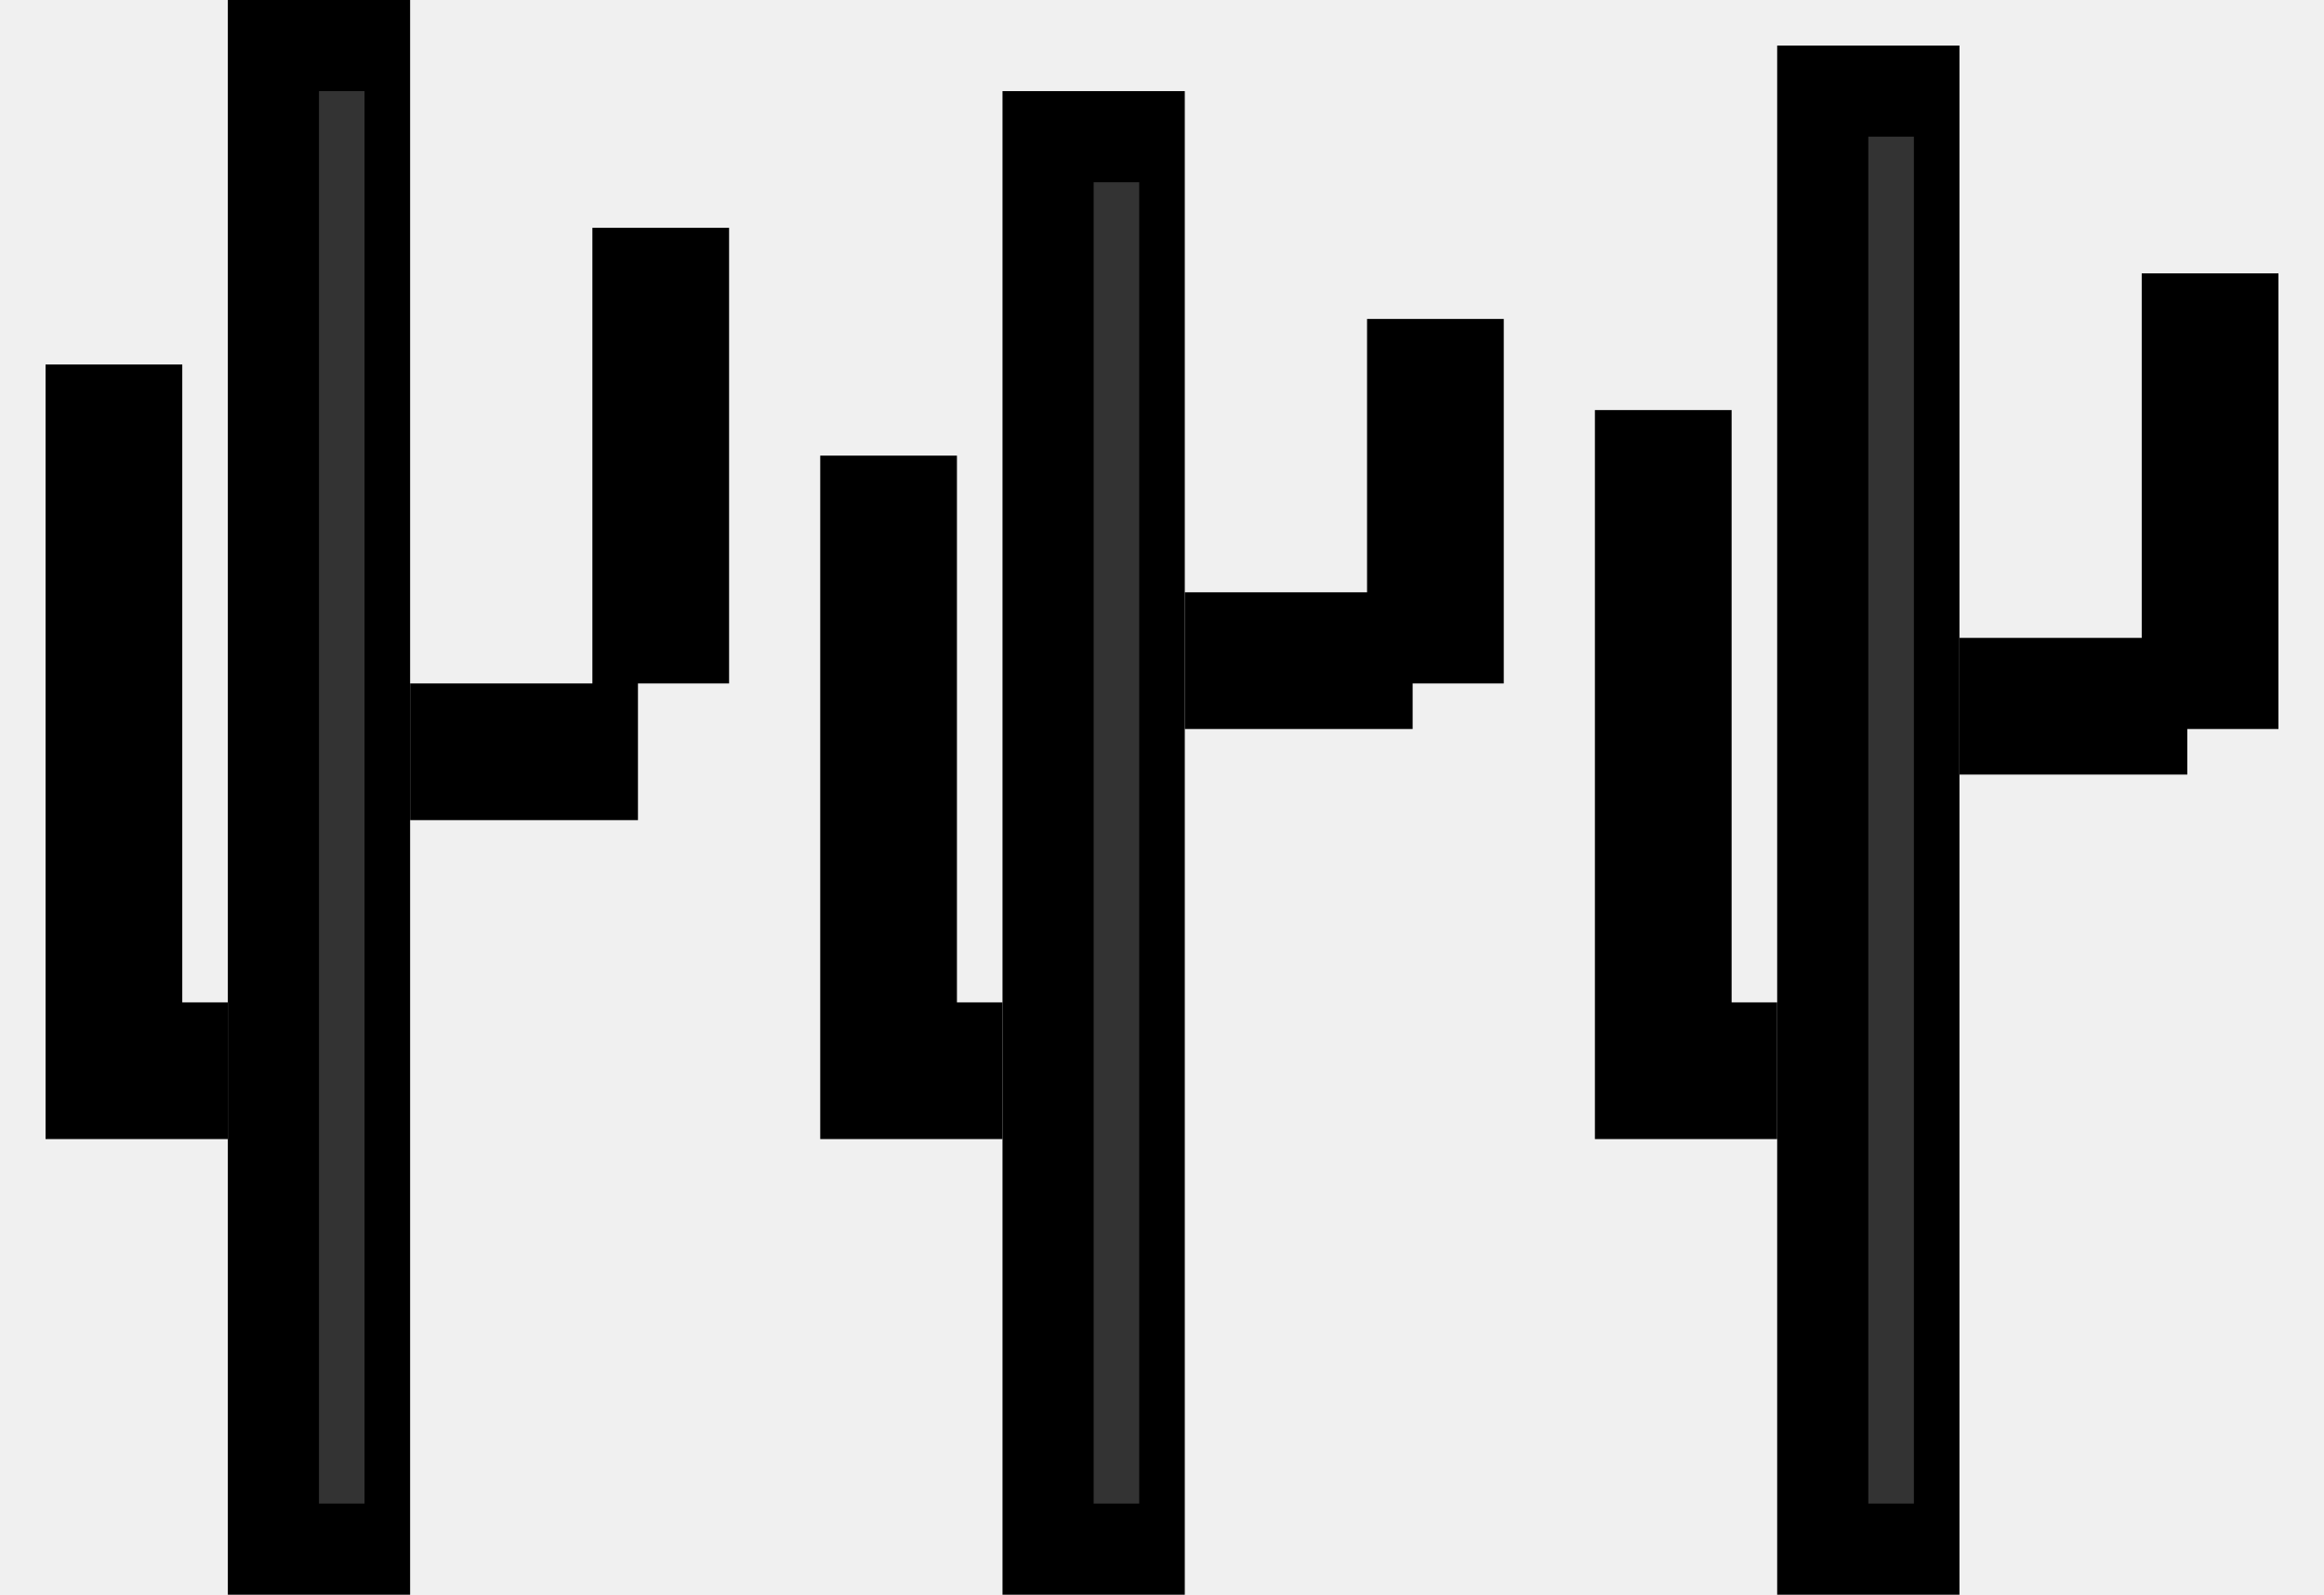
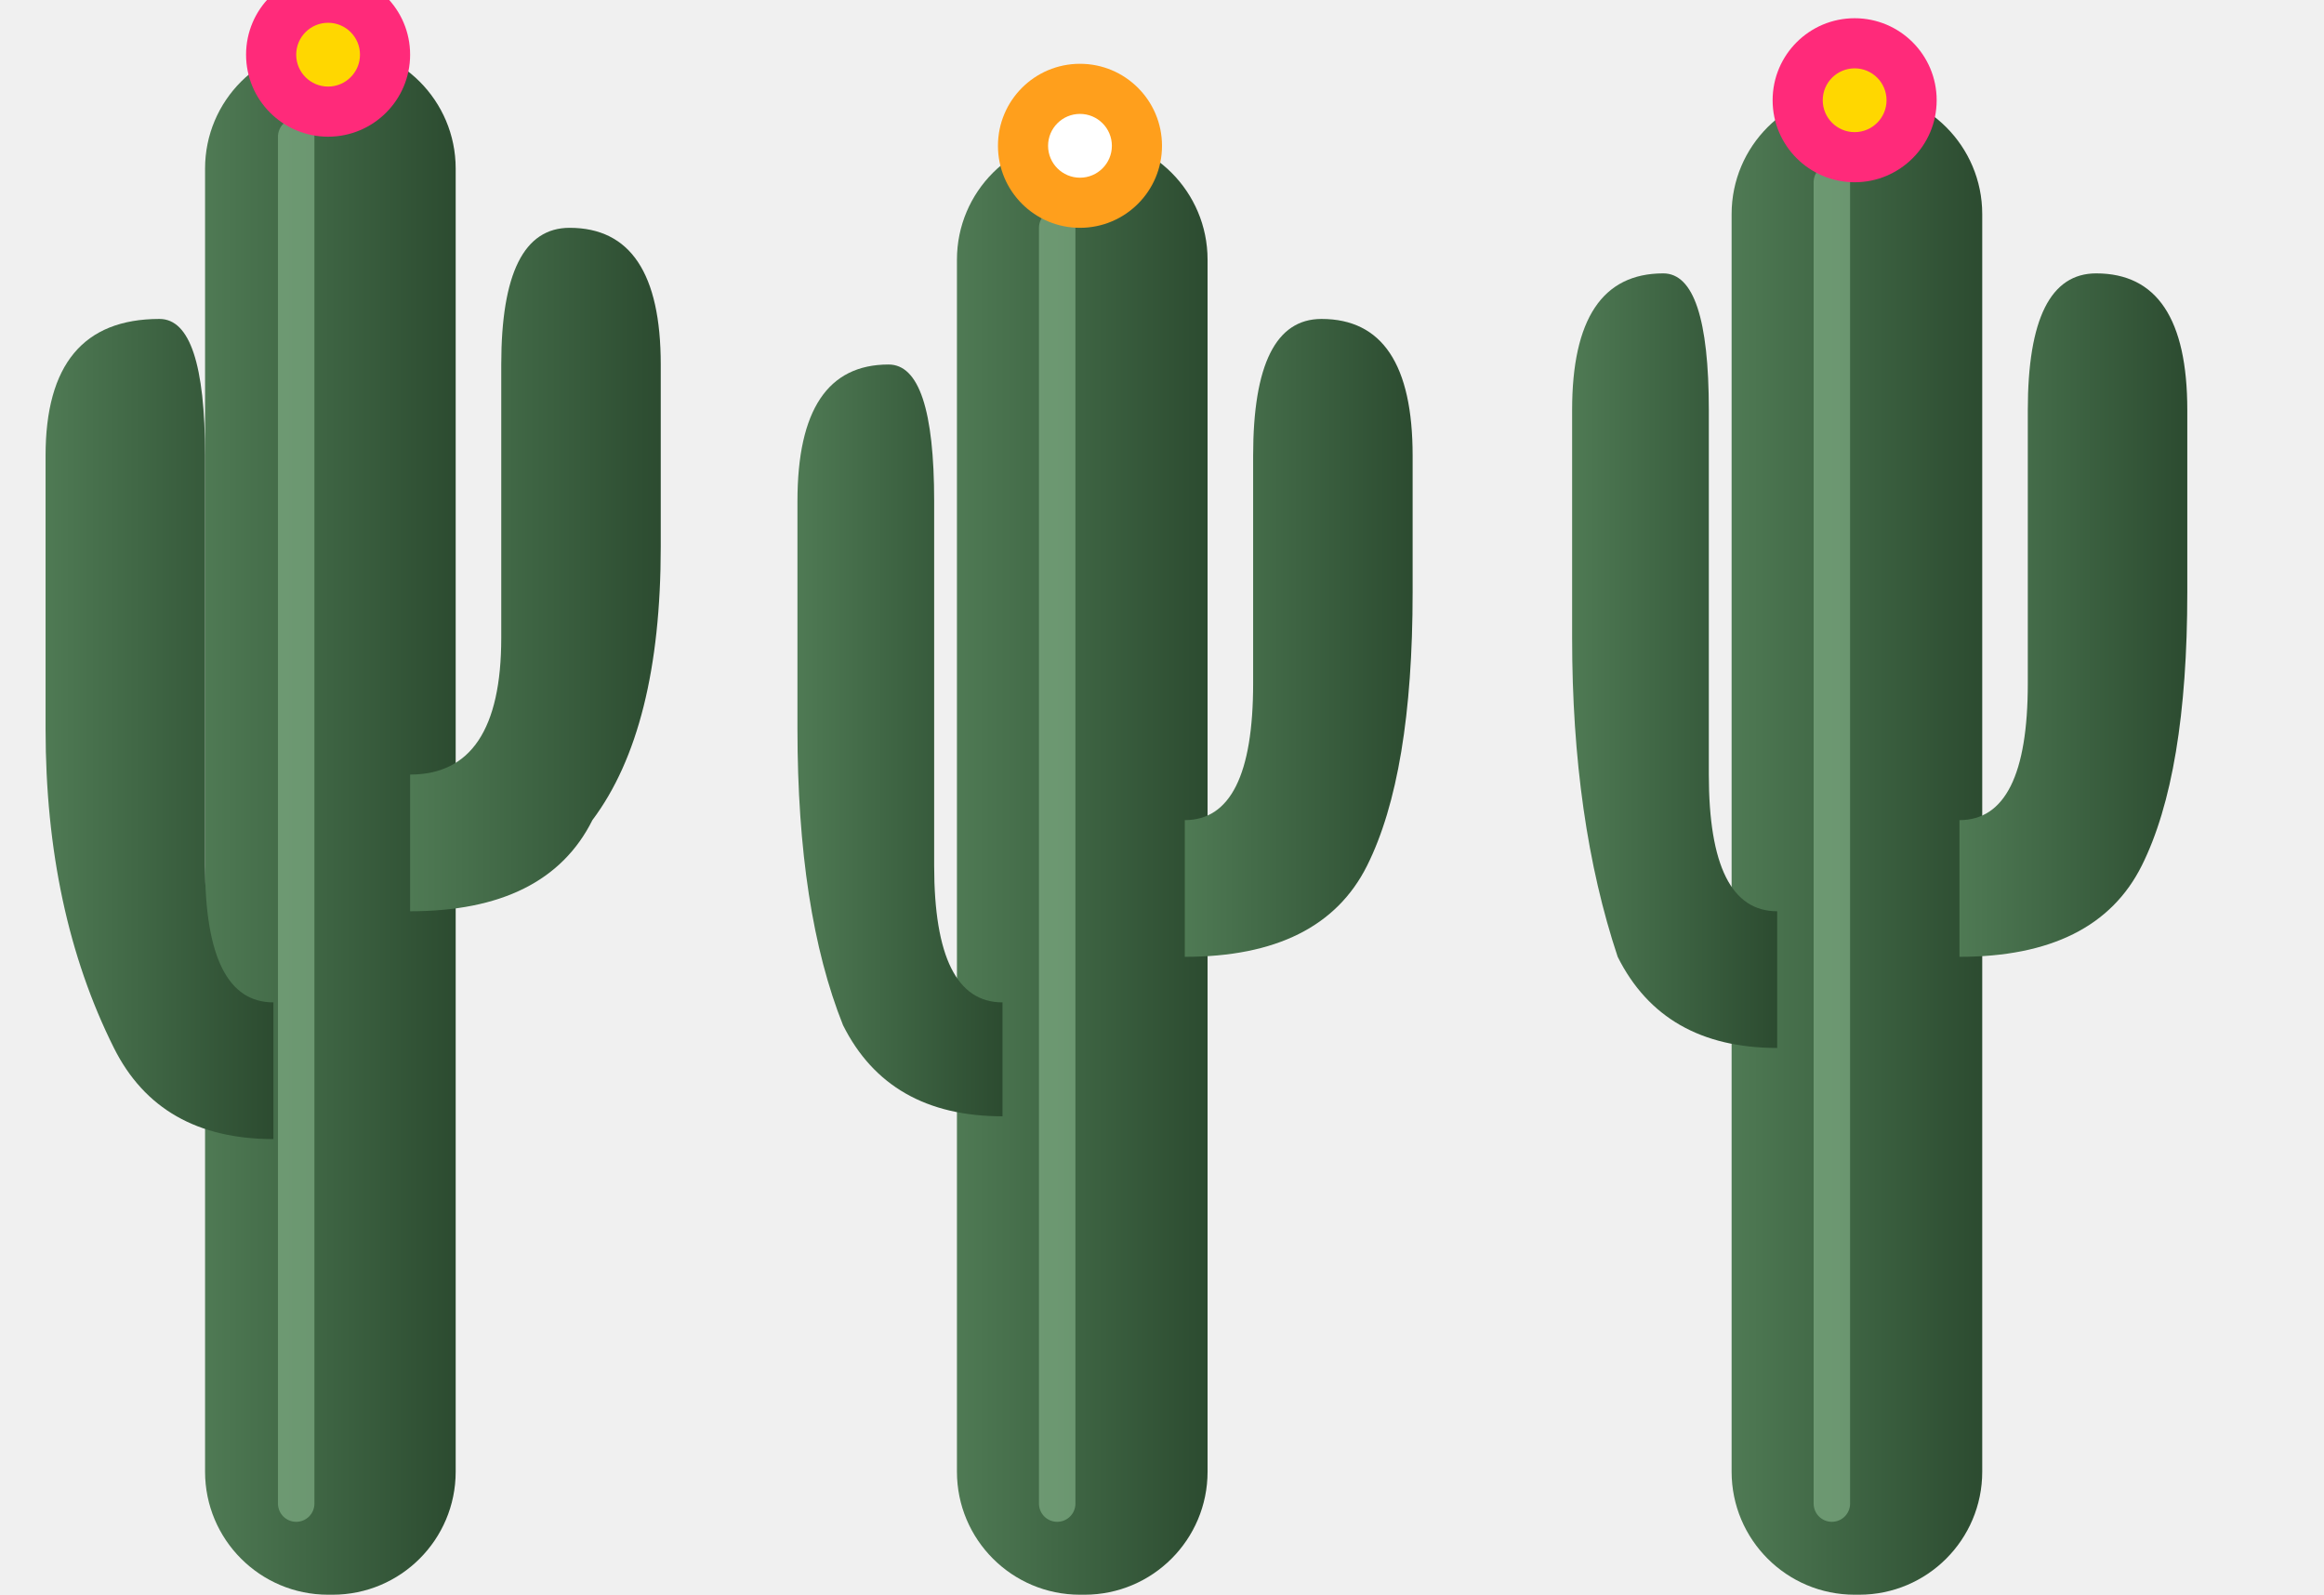
<svg xmlns="http://www.w3.org/2000/svg" viewBox="0 0 51 35" width="51" height="35">
-   <g fill="currentColor">
-     <path d="M5 0h4v35H5V0z" />
-     <path d="M1 8h3v14H1V8z M1 22h4v3H1z" />
-     <path d="M9 15h5v3H9z M13 5h3v10h-3V5z" />
-     <rect x="7" y="2" width="1" height="31" fill="#FFFFFF" opacity="0.2" />
-     <path d="M22 2h4v33h-4V2z" />
-     <path d="M18 10h3v12h-3v-12z M18 22h4v3h-4z" />
-     <path d="M26 13h5v3h-5z M30 7h3v8h-3V7z" />
-     <rect x="24" y="4" width="1" height="29" fill="#FFFFFF" opacity="0.2" />
-     <path d="M39 1h4v34h-4V1z" />
-     <path d="M35 9h3v13h-3v-13z M35 22h4v3h-4z" />
-     <path d="M43 14h5v3h-5z M47 6h3v10h-3V6z" />
-     <rect x="41" y="3" width="1" height="30" fill="#FFFFFF" opacity="0.2" />
+   <defs>
+     <linearGradient id="cactusSmGrad3" x1="0%" y1="0%" x2="100%" y2="0%">
+       <stop offset="0%" stop-color="#4F7A54" />
+       <stop offset="50%" stop-color="#3D6342" />
+       <stop offset="100%" stop-color="#2C4B30" />
+     </linearGradient>
+   </defs>
+   <g>
+     <rect x="4.5" y="1" width="5.5" height="34" rx="2.7" fill="url(#cactusSmGrad3)" />
+     <path d="M 1 10 Q 1 7, 3.5 7 Q 4.5 7, 4.5 10 L 4.5 19 Q 4.5 22, 6 22 L 6 25 Q 3.5 25, 2.5 23 Q 1 20, 1 16 Z" fill="url(#cactusSmGrad3)" />
+     <path d="M 14.5 8 Q 14.5 5, 12.5 5 Q 11 5, 11 8 L 11 14 Q 11 17, 9 17 L 9 20 Q 12 20, 13 18 Q 14.5 16, 14.5 12 Z" fill="url(#cactusSmGrad3)" />
+     <line x1="6.5" y1="3" x2="6.5" y2="33" stroke="#88B88E" stroke-width="0.8" opacity="0.6" stroke-linecap="round" />
+     <circle cx="7.2" cy="1.2" r="1.8" fill="#FF2A7A" />
+     <circle cx="7.2" cy="1.2" r="0.7" fill="#FFD700" />
+     <rect x="21" y="3" width="5.5" height="32" rx="2.7" fill="url(#cactusSmGrad3)" />
+     <path d="M 17.5 11 Q 17.5 8, 19.5 8 Q 20.5 8, 20.5 11 L 20.5 19 Q 20.5 22, 22 22 L 22 24.5 Q 19.5 24.5, 18.5 22.5 Q 17.5 20, 17.5 16 Z" fill="url(#cactusSmGrad3)" />
+     <path d="M 31 10 Q 31 7, 29 7 Q 27.5 7, 27.5 10 L 27.5 15 Q 27.5 18, 26 18 L 26 21 Q 29 21, 30 19 Q 31 17, 31 13 Z" fill="url(#cactusSmGrad3)" />
+     <line x1="23.2" y1="5" x2="23.2" y2="33" stroke="#88B88E" stroke-width="0.8" opacity="0.6" stroke-linecap="round" />
+     <circle cx="23.7" cy="3.2" r="1.8" fill="#FF9F1C" />
+     <circle cx="23.7" cy="3.2" r="0.7" fill="#FFF" />
+     <rect x="38" y="2" width="5.5" height="33" rx="2.7" fill="url(#cactusSmGrad3)" />
+     <path d="M 34.5 9 Q 34.5 6, 36.5 6 Q 37.5 6, 37.5 9 L 37.5 17 Q 37.5 20, 39 20 L 39 23 Q 36.5 23, 35.5 21 Q 34.5 18, 34.5 14 Z" fill="url(#cactusSmGrad3)" />
+     <path d="M 48 9 Q 48 6, 46 6 Q 44.5 6, 44.5 9 L 44.5 15 Q 44.5 18, 43 18 L 43 21 Q 46 21, 47 19 Q 48 17, 48 13 Z" fill="url(#cactusSmGrad3)" />
+     <line x1="40.2" y1="4" x2="40.2" y2="33" stroke="#88B88E" stroke-width="0.8" opacity="0.6" stroke-linecap="round" />
+     <circle cx="40.7" cy="2.2" r="1.8" fill="#FF2A7A" />
+     <circle cx="40.7" cy="2.2" r="0.7" fill="#FFD700" />
  </g>
</svg>
